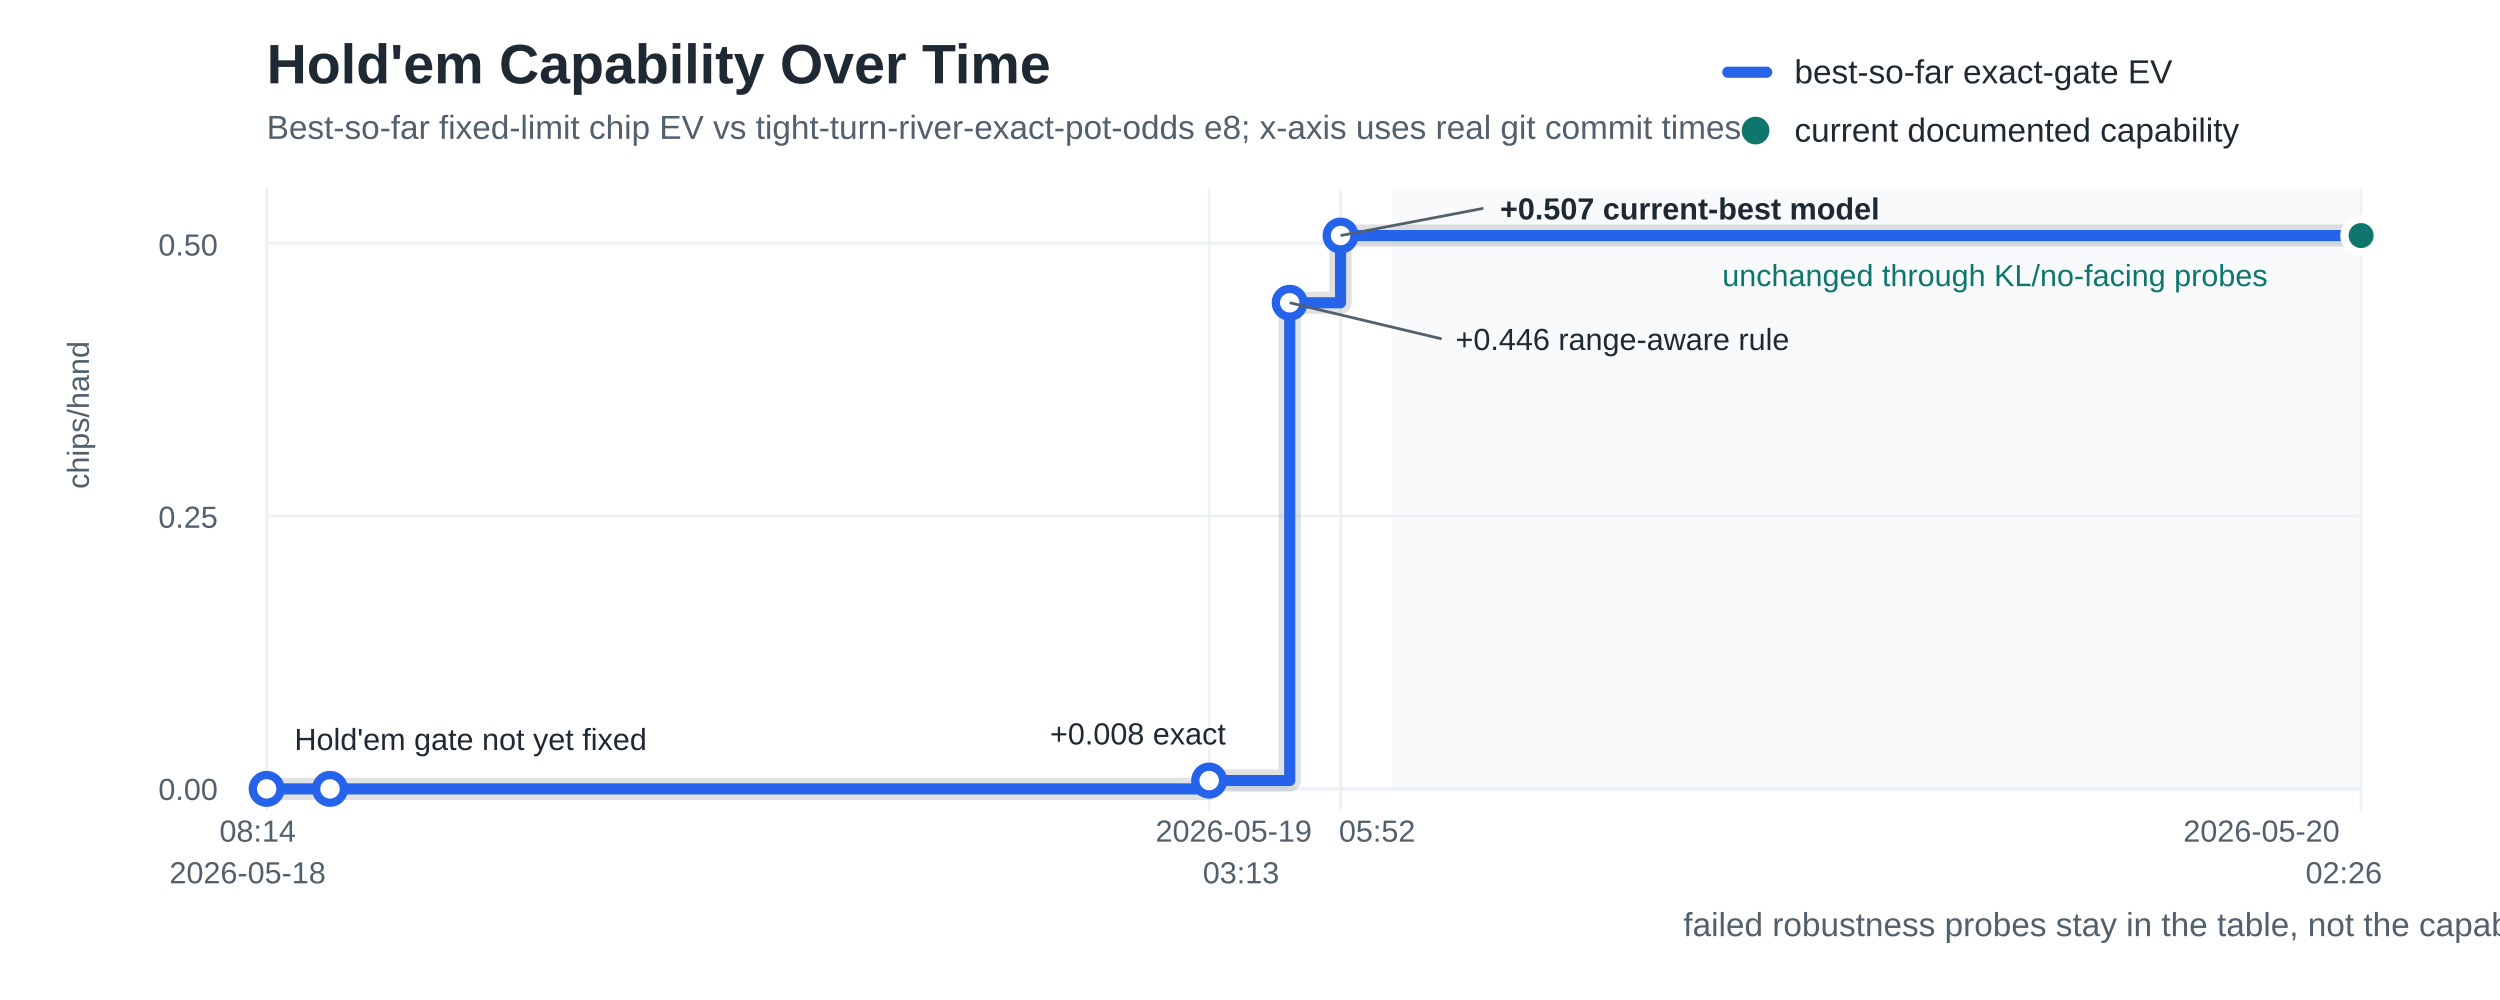
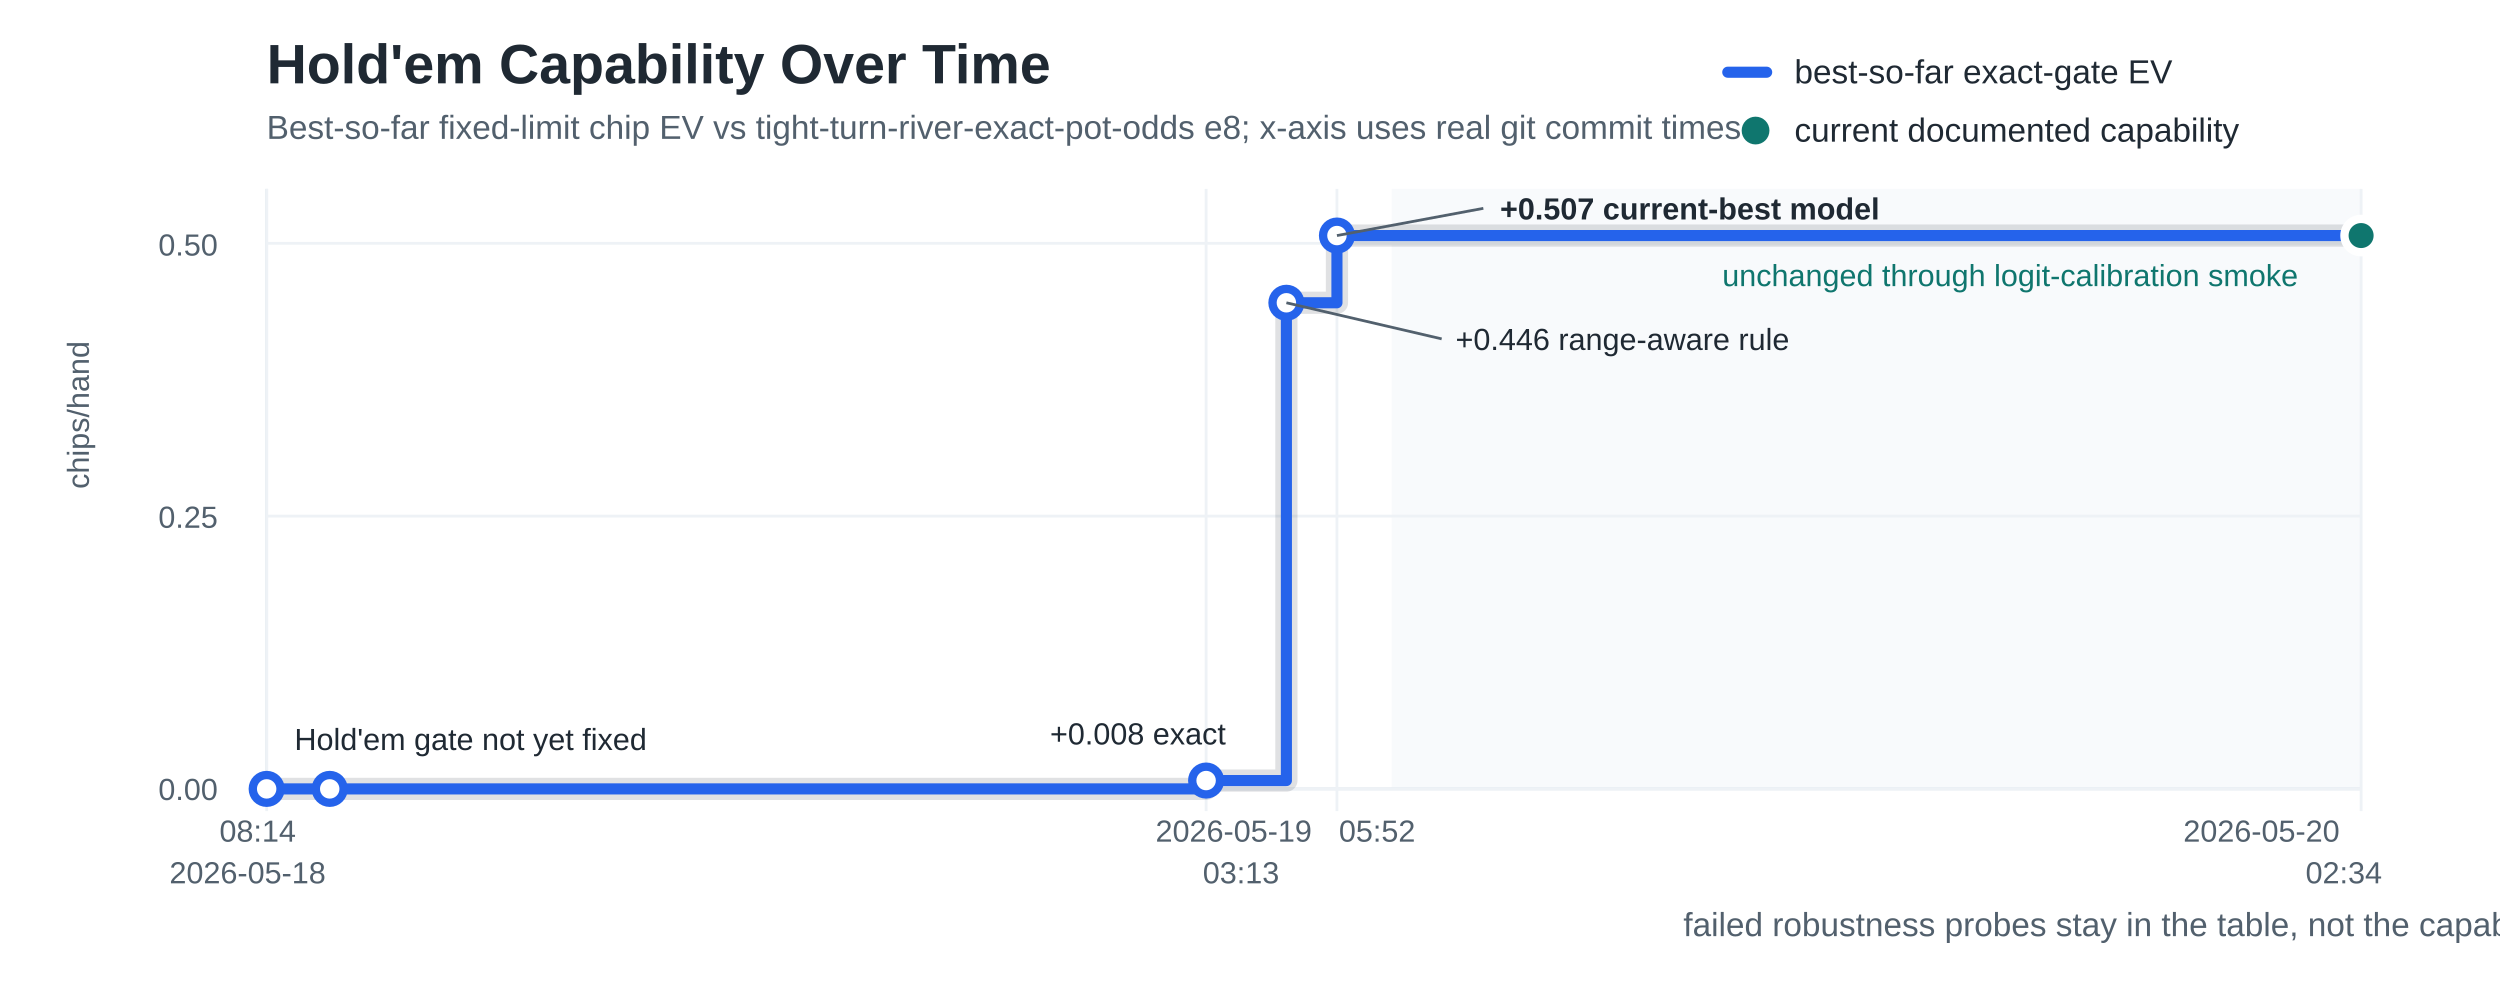
<svg xmlns="http://www.w3.org/2000/svg" width="900" height="360" viewBox="0 0 900 360" role="img" aria-labelledby="title desc">
  <rect width="900" height="360" fill="#ffffff" />
  <rect x="501" y="68" width="349" height="216" fill="#f8fafc" />
  <text x="96" y="30" font-family="Arial, Helvetica, sans-serif" font-size="20" font-weight="700" fill="#1f2933">Hold'em Capability Over Time</text>
  <text x="96" y="50" font-family="Arial, Helvetica, sans-serif" font-size="12" fill="#52606d">Best-so-far fixed-limit chip EV vs tight-turn-river-exact-pot-odds e8; x-axis uses real git commit times</text>
  <g stroke="#d9e2ec" stroke-width="1">
    <line x1="96" y1="284" x2="850" y2="284" />
    <line x1="96" y1="68" x2="96" y2="284" />
  </g>
  <g font-family="Arial, Helvetica, sans-serif" font-size="11" fill="#52606d">
    <line x1="96" y1="284.0" x2="850" y2="284.0" stroke="#eef2f6" stroke-width="1" />
    <text x="57" y="288">0.00</text>
    <line x1="96" y1="185.8" x2="850" y2="185.8" stroke="#eef2f6" stroke-width="1" />
    <text x="57" y="190">0.25</text>
    <line x1="96" y1="87.6" x2="850" y2="87.6" stroke="#eef2f6" stroke-width="1" />
    <text x="57" y="92">0.50</text>
    <text x="32" y="176" transform="rotate(-90 32 176)">chips/hand</text>
  </g>
  <g stroke="#eef2f6" stroke-width="1">
    <line x1="96.0" y1="68" x2="96.0" y2="292" />
-     <line x1="435.3" y1="68" x2="435.3" y2="292" />
-     <line x1="482.6" y1="68" x2="482.6" y2="292" />
+     <line x1="434.2" y1="68" x2="434.2" y2="292" />
+     <line x1="481.3" y1="68" x2="481.3" y2="292" />
    <line x1="850.0" y1="68" x2="850.0" y2="292" />
  </g>
-   <path d="M 96.0 284.0 L 118.8 284.0 L 118.8 284.0 L 435.3 284.0 L 435.3 281.0 L 464.3 281.0 L 464.3 109.0 L 482.6 109.0 L 482.6 84.8 L 850.0 84.8 L 850.0 84.8" fill="none" stroke="#1f2933" stroke-opacity="0.14" stroke-width="8" stroke-linecap="round" stroke-linejoin="round" />
-   <path d="M 96.0 284.0 L 118.8 284.0 L 118.8 284.0 L 435.3 284.0 L 435.3 281.0 L 464.3 281.0 L 464.3 109.0 L 482.6 109.0 L 482.6 84.8 L 850.0 84.8 L 850.0 84.8" fill="none" stroke="#2563eb" stroke-width="4" stroke-linecap="round" stroke-linejoin="round" />
+   <path d="M 96.0 284.0 L 118.7 284.0 L 118.7 284.0 L 434.2 284.0 L 434.2 281.0 L 463.1 281.0 L 463.1 109.0 L 481.3 109.0 L 481.3 84.8 L 850.0 84.8 L 850.0 84.8" fill="none" stroke="#1f2933" stroke-opacity="0.14" stroke-width="8" stroke-linecap="round" stroke-linejoin="round" />
+   <path d="M 96.0 284.0 L 118.7 284.0 L 118.7 284.0 L 434.2 284.0 L 434.2 281.0 L 463.1 281.0 L 463.1 109.0 L 481.3 109.0 L 481.3 84.8 L 850.0 84.8 L 850.0 84.8" fill="none" stroke="#2563eb" stroke-width="4" stroke-linecap="round" stroke-linejoin="round" />
  <g fill="#ffffff" stroke="#2563eb" stroke-width="3">
    <circle cx="96.0" cy="284.0" r="5" />
-     <circle cx="118.8" cy="284.0" r="5" />
-     <circle cx="435.3" cy="281.0" r="5" />
-     <circle cx="464.3" cy="109.0" r="5" />
-     <circle cx="482.6" cy="84.8" r="5" />
+     <circle cx="118.7" cy="284.0" r="5" />
+     <circle cx="434.2" cy="281.0" r="5" />
+     <circle cx="463.1" cy="109.0" r="5" />
+     <circle cx="481.3" cy="84.8" r="5" />
  </g>
  <circle cx="850.0" cy="84.8" r="6" fill="#0f766e" stroke="#ffffff" stroke-width="3" />
  <g font-family="Arial, Helvetica, sans-serif" font-size="11" fill="#1f2933">
    <text x="106" y="270">Hold'em gate not yet fixed</text>
    <text x="378" y="268">+0.008 exact</text>
-     <line x1="464.3" y1="109.0" x2="519" y2="122" stroke="#52606d" stroke-width="1" />
+     <line x1="463.1" y1="109.0" x2="519" y2="122" stroke="#52606d" stroke-width="1" />
    <text x="524" y="126">+0.446 range-aware rule</text>
-     <line x1="482.6" y1="84.8" x2="534" y2="75" stroke="#52606d" stroke-width="1" />
+     <line x1="481.3" y1="84.8" x2="534" y2="75" stroke="#52606d" stroke-width="1" />
    <text x="540" y="79" font-weight="700">+0.507 current-best model</text>
-     <text x="620" y="103" fill="#0f766e">unchanged through KL/no-facing probes</text>
+     <text x="620" y="103" fill="#0f766e">unchanged through logit-calibration smoke</text>
  </g>
  <g font-family="Arial, Helvetica, sans-serif" font-size="11" fill="#52606d">
    <text x="61" y="318">2026-05-18</text>
    <text x="79" y="303">08:14</text>
    <text x="416" y="303">2026-05-19</text>
    <text x="433" y="318">03:13</text>
    <text x="482" y="303">05:52</text>
    <text x="786" y="303">2026-05-20</text>
-     <text x="830" y="318">02:26</text>
+     <text x="830" y="318">02:34</text>
  </g>
  <g font-family="Arial, Helvetica, sans-serif" font-size="12" fill="#1f2933">
    <rect x="620" y="24" width="18" height="4" fill="#2563eb" rx="2" />
    <text x="646" y="30">best-so-far exact-gate EV</text>
    <circle cx="632" cy="47" r="5" fill="#0f766e" />
    <text x="646" y="51">current documented capability</text>
    <text x="606" y="337" fill="#52606d">failed robustness probes stay in the table, not the capability line</text>
  </g>
</svg>
